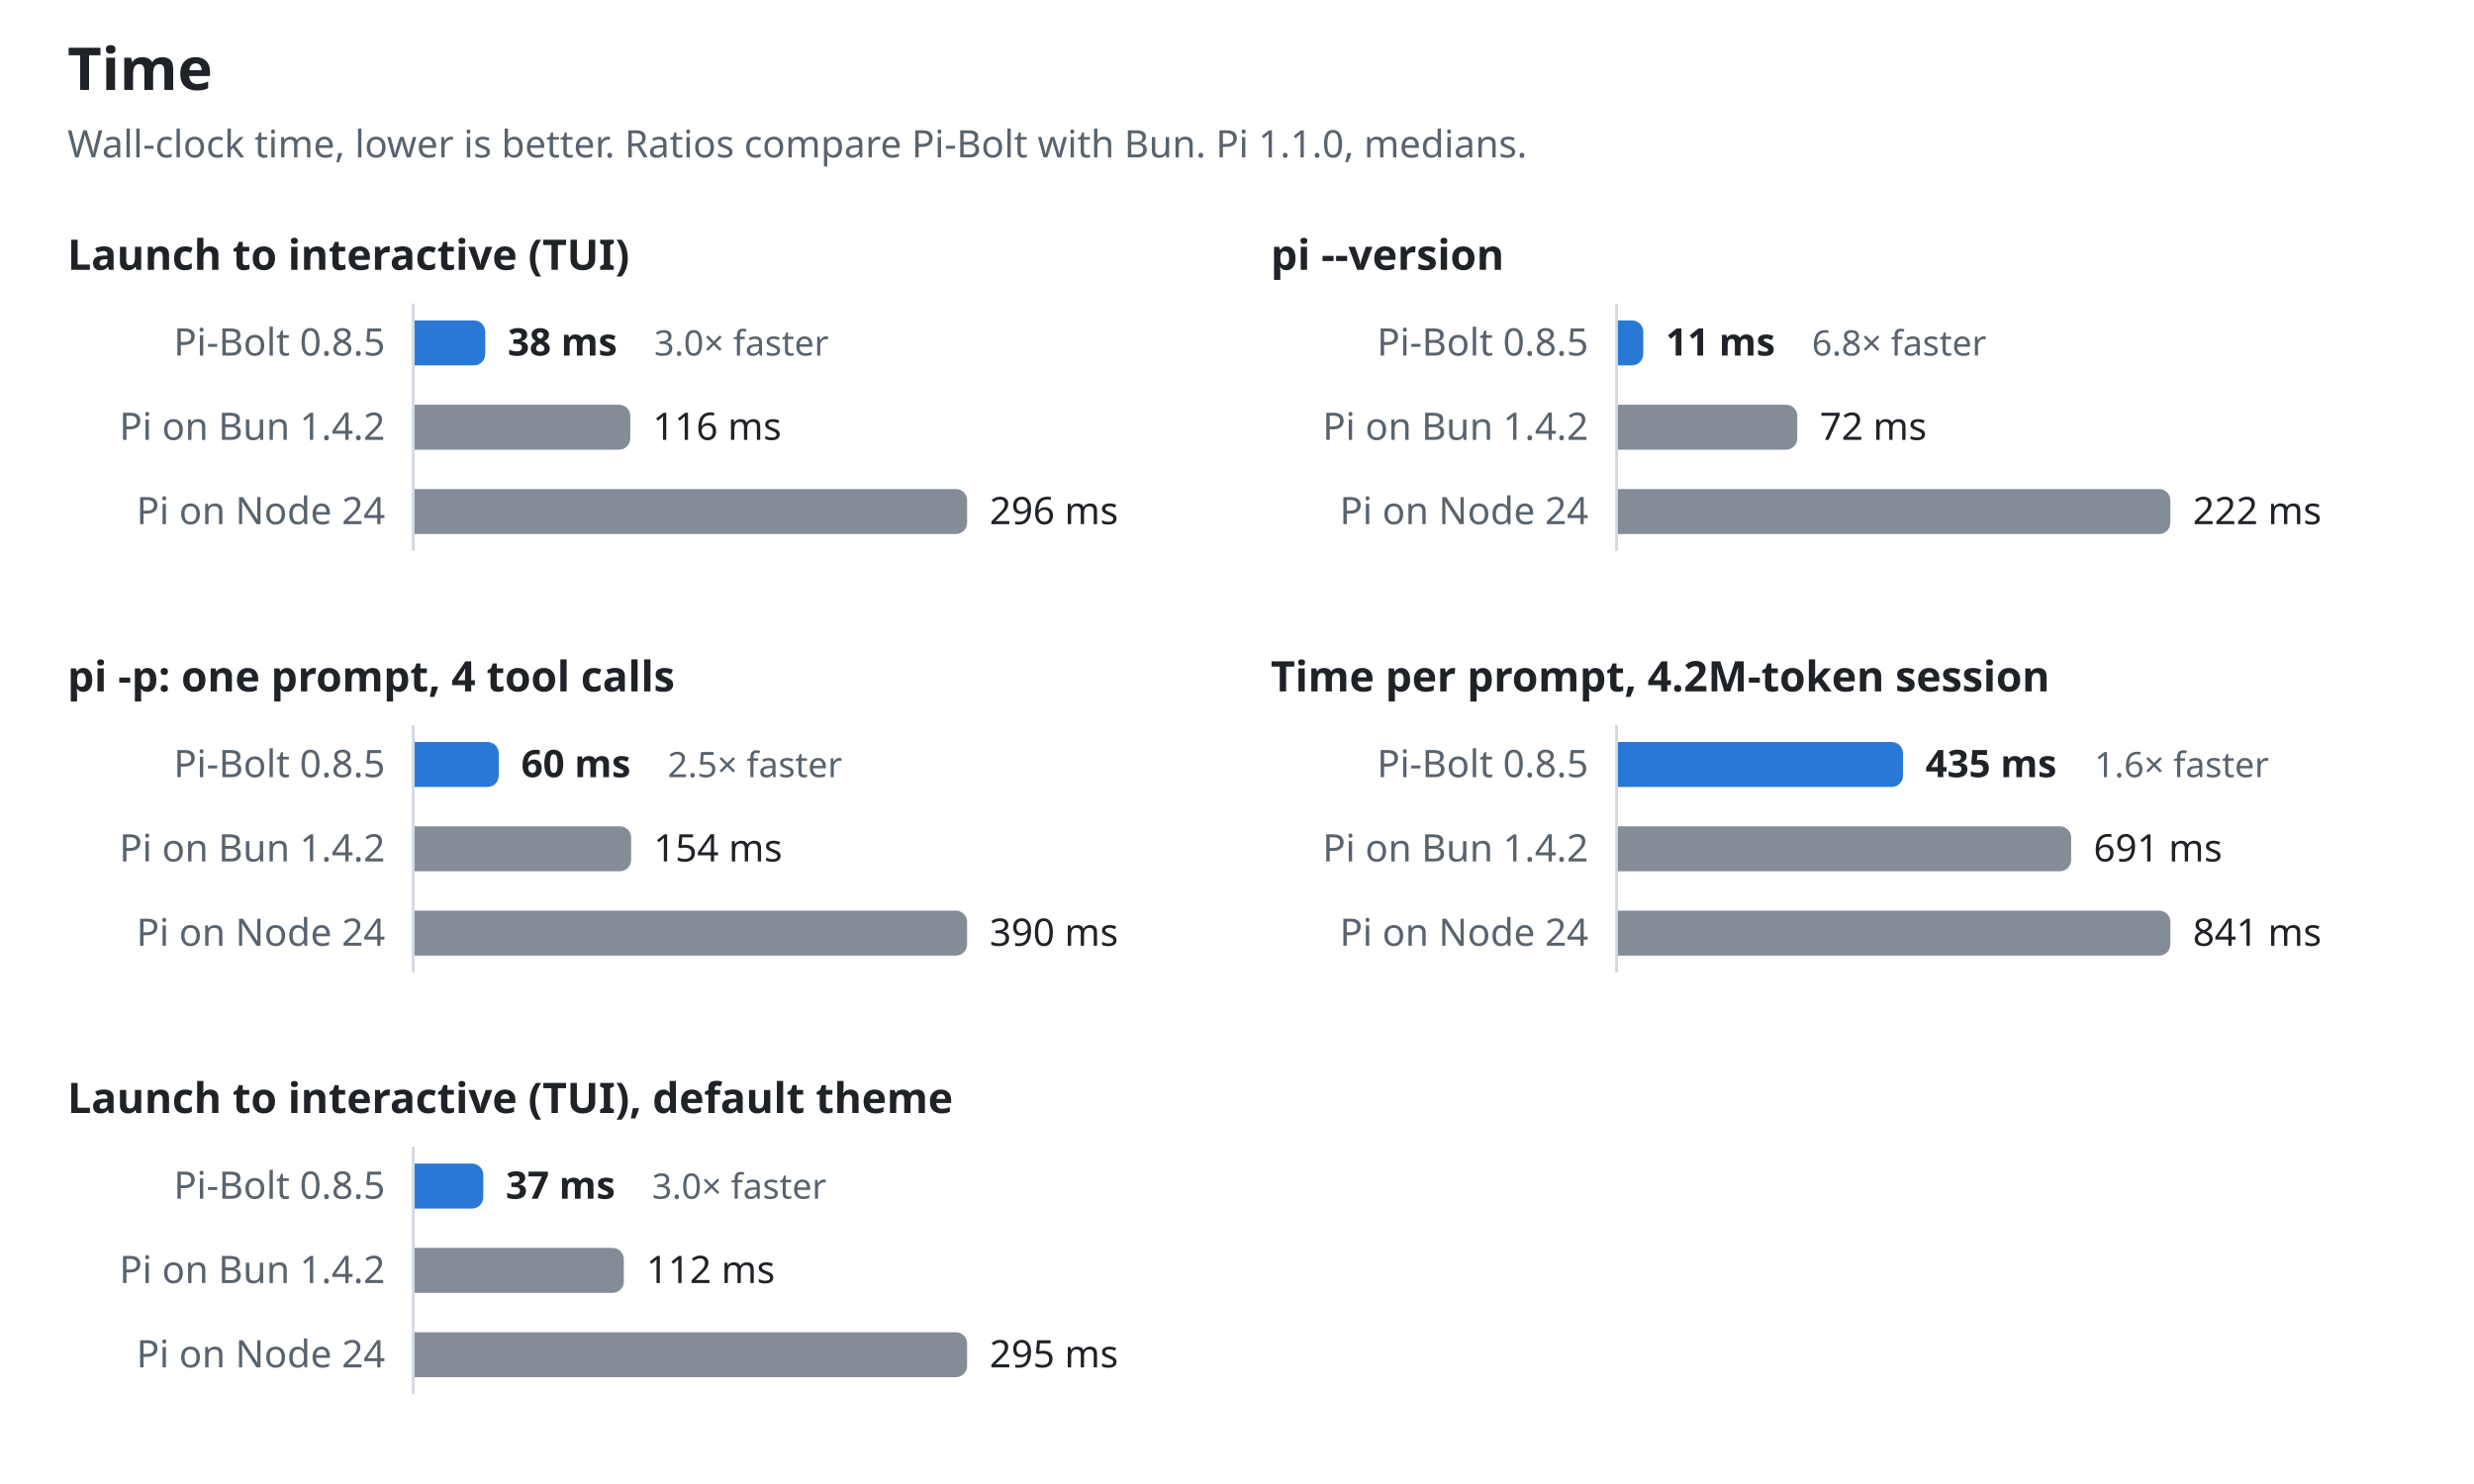
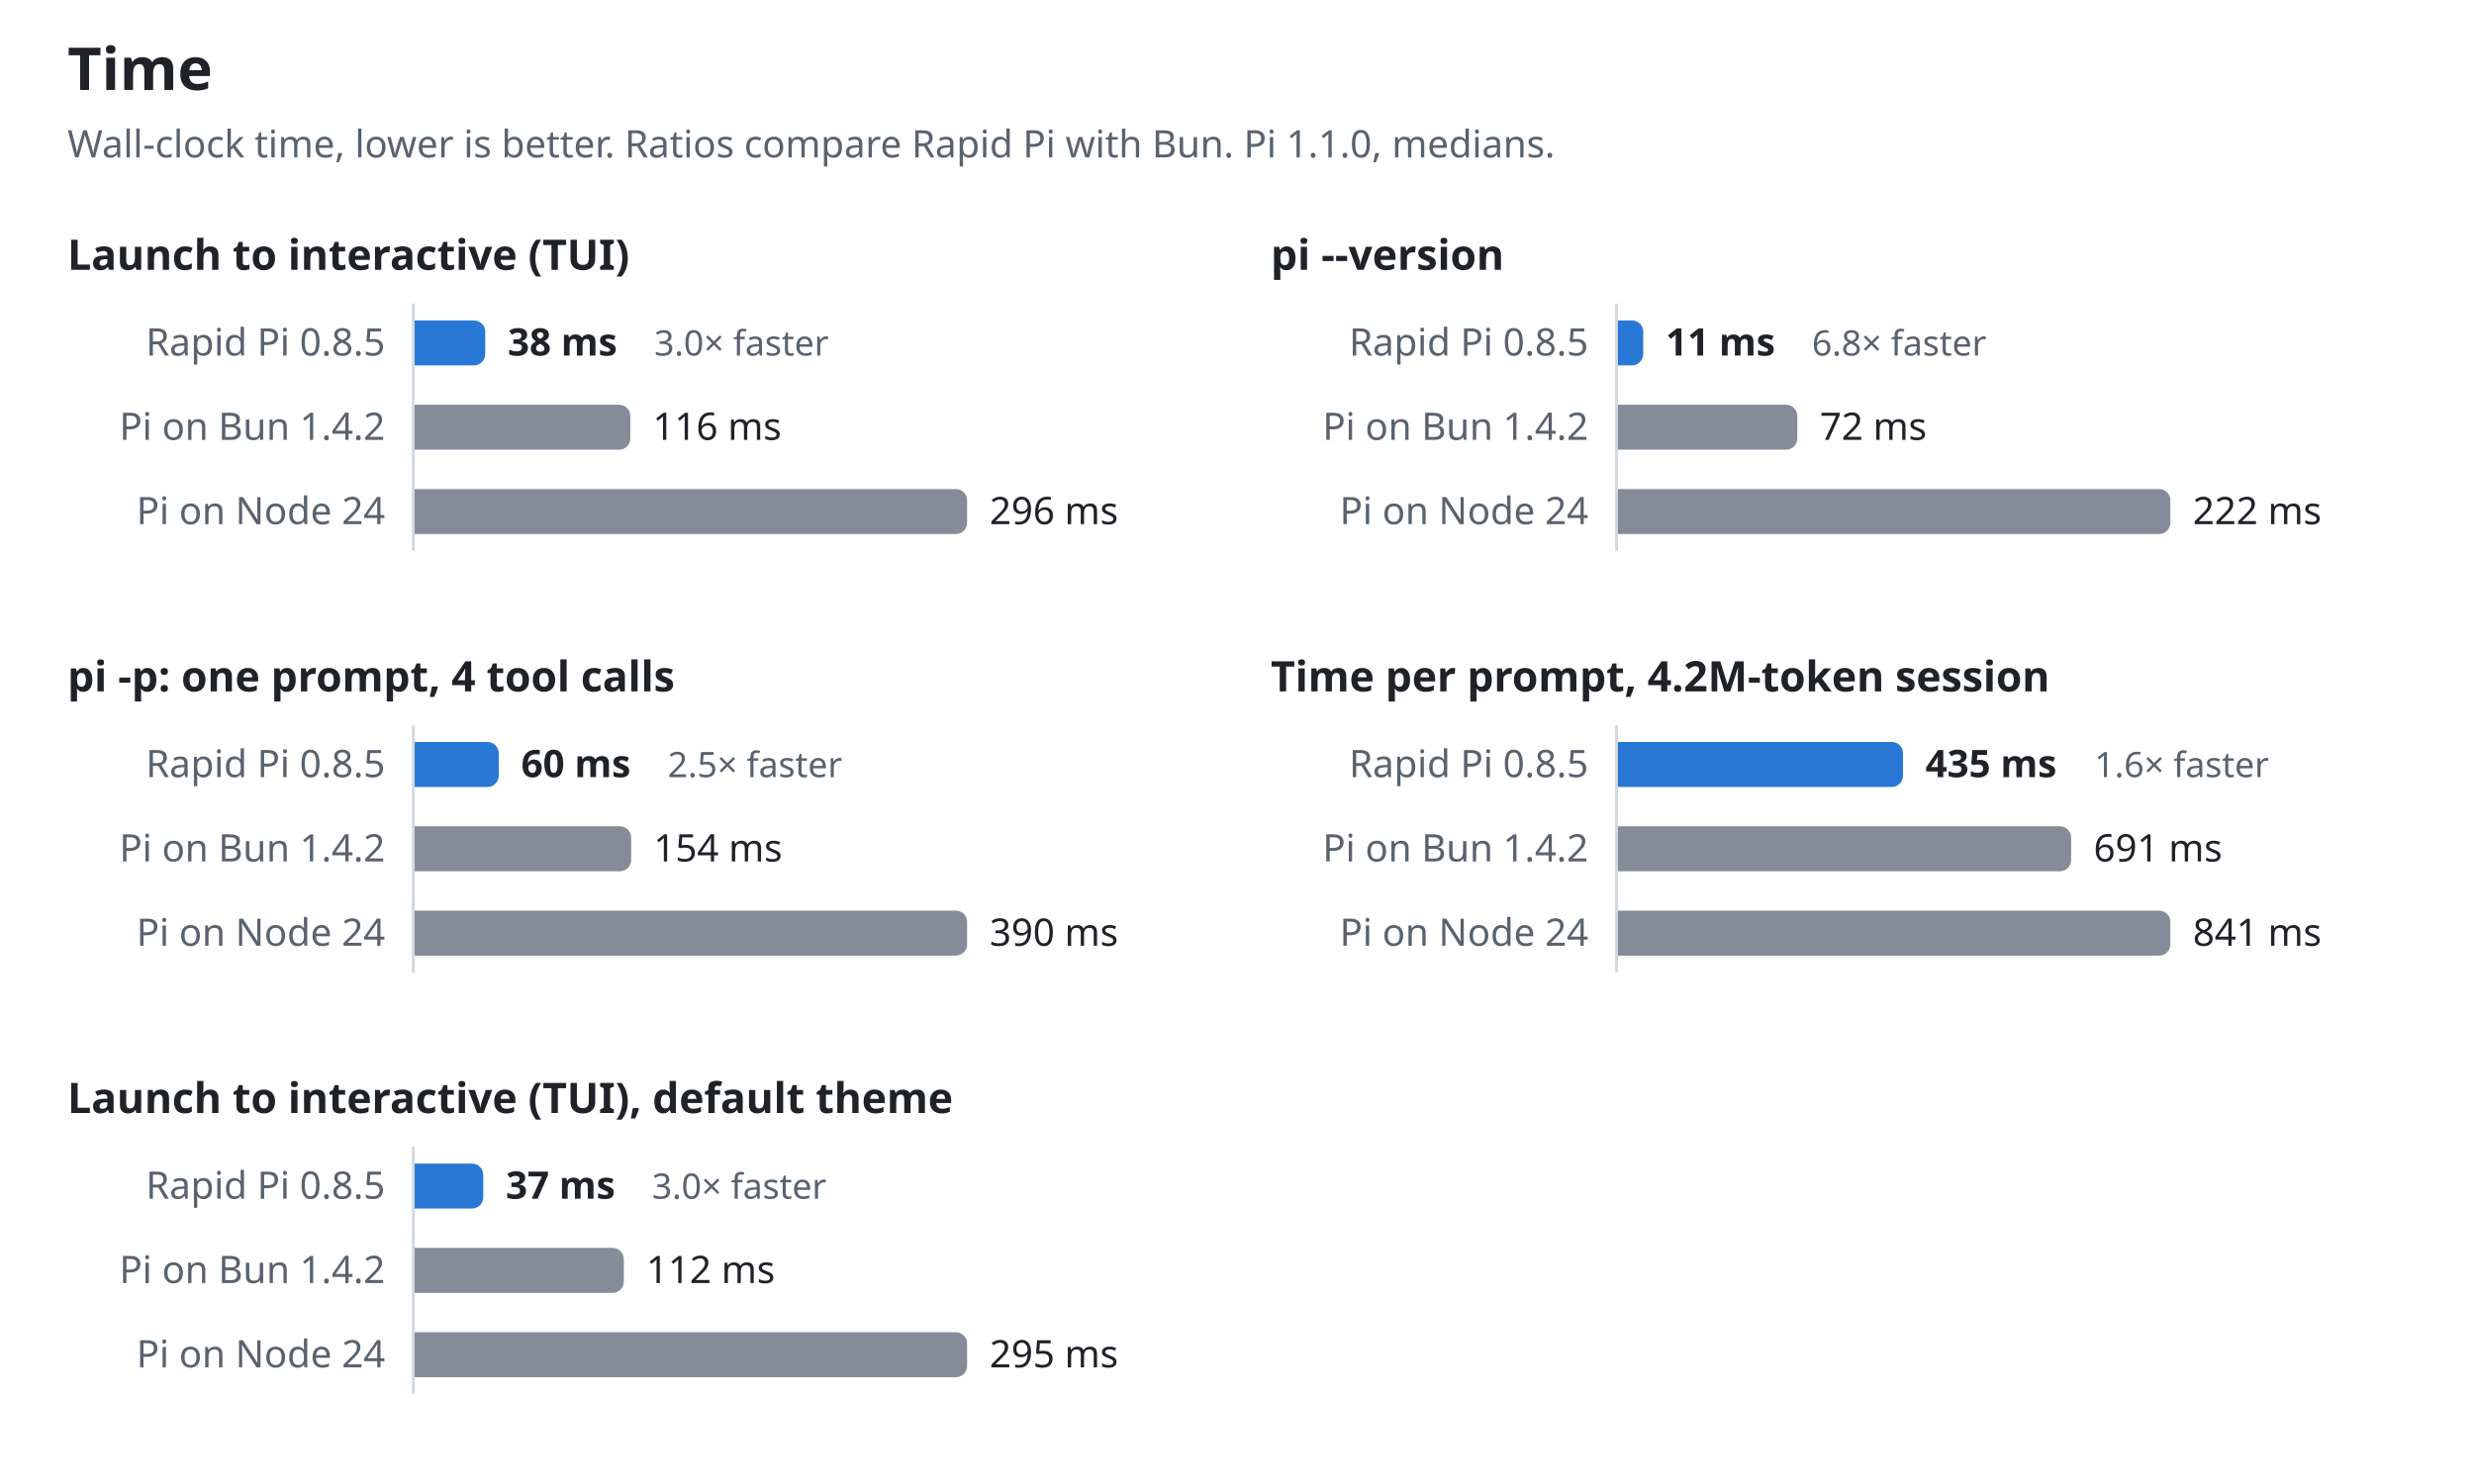
- <svg xmlns="http://www.w3.org/2000/svg" width="880" height="528" viewBox="0 0 880 528" role="img" aria-label="Time: Wall-clock time, lower is better. Ratios compare Pi-Bolt with Bun. Pi 1.1.0, medians.">
+ <svg xmlns="http://www.w3.org/2000/svg" width="880" height="528" viewBox="0 0 880 528" role="img" aria-label="Time: Wall-clock time, lower is better. Ratios compare Rapid Pi with Bun. Pi 1.1.0, medians.">
  <style>text{font-family:-apple-system, BlinkMacSystemFont, 'Segoe UI', 'Noto Sans', Helvetica, Arial, sans-serif}</style>
  <text x="24" y="32" font-size="21" font-weight="650" fill="#1f2328">Time</text>
-   <text x="24" y="56" font-size="13.5" fill="#59636e">Wall-clock time, lower is better. Ratios compare Pi-Bolt with Bun. Pi 1.1.0, medians.</text>
+   <text x="24" y="56" font-size="13.5" fill="#59636e">Wall-clock time, lower is better. Ratios compare Rapid Pi with Bun. Pi 1.1.0, medians.</text>
  <text x="24" y="96" font-size="15" font-weight="600" fill="#1f2328">Launch to interactive (TUI)</text>
-   <text x="137" y="126.5" font-size="13.5" text-anchor="end" fill="#59636e">Pi-Bolt 0.8.5</text>
+   <text x="137" y="126.5" font-size="13.5" text-anchor="end" fill="#59636e">Rapid Pi 0.8.5</text>
  <path d="M147,114 h21.6 a4,4 0 0 1 4,4 v8 a4,4 0 0 1 -4,4 h-21.6 z" fill="#2a78d6" />
  <text x="180.6" y="126.5" font-size="13.5" font-weight="650" fill="#1f2328">38 ms</text>
  <text x="232.7" y="126.5" font-size="12.5" fill="#59636e">3.0× faster</text>
  <text x="137" y="156.5" font-size="13.5" text-anchor="end" fill="#59636e">Pi on Bun 1.4.2</text>
  <path d="M147,144 h73.2 a4,4 0 0 1 4,4 v8 a4,4 0 0 1 -4,4 h-73.2 z" fill="#848d97" />
  <text x="232.2" y="156.5" font-size="13.5" font-weight="400" fill="#1f2328">116 ms</text>
  <text x="137" y="186.5" font-size="13.5" text-anchor="end" fill="#59636e">Pi on Node 24</text>
  <path d="M147,174 h193.0 a4,4 0 0 1 4,4 v8 a4,4 0 0 1 -4,4 h-193.0 z" fill="#848d97" />
  <text x="352.0" y="186.5" font-size="13.5" font-weight="400" fill="#1f2328">296 ms</text>
  <line x1="147" y1="108" x2="147" y2="196" stroke="#d1d9e0" />
  <text x="452" y="96" font-size="15" font-weight="600" fill="#1f2328">pi --version</text>
-   <text x="565" y="126.5" font-size="13.5" text-anchor="end" fill="#59636e">Pi-Bolt 0.8.5</text>
+   <text x="565" y="126.5" font-size="13.5" text-anchor="end" fill="#59636e">Rapid Pi 0.8.5</text>
  <path d="M575,114 h5.5 a4,4 0 0 1 4,4 v8 a4,4 0 0 1 -4,4 h-5.5 z" fill="#2a78d6" />
  <text x="592.5" y="126.5" font-size="13.5" font-weight="650" fill="#1f2328">11 ms</text>
  <text x="644.5" y="126.5" font-size="12.5" fill="#59636e">6.8× faster</text>
  <text x="565" y="156.5" font-size="13.5" text-anchor="end" fill="#59636e">Pi on Bun 1.4.2</text>
  <path d="M575,144 h60.3 a4,4 0 0 1 4,4 v8 a4,4 0 0 1 -4,4 h-60.3 z" fill="#848d97" />
  <text x="647.3" y="156.5" font-size="13.5" font-weight="400" fill="#1f2328">72 ms</text>
  <text x="565" y="186.5" font-size="13.5" text-anchor="end" fill="#59636e">Pi on Node 24</text>
  <path d="M575,174 h193.0 a4,4 0 0 1 4,4 v8 a4,4 0 0 1 -4,4 h-193.0 z" fill="#848d97" />
  <text x="780.0" y="186.5" font-size="13.5" font-weight="400" fill="#1f2328">222 ms</text>
  <line x1="575" y1="108" x2="575" y2="196" stroke="#d1d9e0" />
  <text x="24" y="246" font-size="15" font-weight="600" fill="#1f2328">pi -p: one prompt, 4 tool calls</text>
-   <text x="137" y="276.5" font-size="13.5" text-anchor="end" fill="#59636e">Pi-Bolt 0.8.5</text>
+   <text x="137" y="276.5" font-size="13.5" text-anchor="end" fill="#59636e">Rapid Pi 0.8.5</text>
  <path d="M147,264 h26.4 a4,4 0 0 1 4,4 v8 a4,4 0 0 1 -4,4 h-26.4 z" fill="#2a78d6" />
  <text x="185.4" y="276.5" font-size="13.5" font-weight="650" fill="#1f2328">60 ms</text>
  <text x="237.5" y="276.5" font-size="12.5" fill="#59636e">2.5× faster</text>
  <text x="137" y="306.5" font-size="13.5" text-anchor="end" fill="#59636e">Pi on Bun 1.4.2</text>
  <path d="M147,294 h73.5 a4,4 0 0 1 4,4 v8 a4,4 0 0 1 -4,4 h-73.5 z" fill="#848d97" />
  <text x="232.5" y="306.5" font-size="13.5" font-weight="400" fill="#1f2328">154 ms</text>
  <text x="137" y="336.5" font-size="13.5" text-anchor="end" fill="#59636e">Pi on Node 24</text>
  <path d="M147,324 h193.0 a4,4 0 0 1 4,4 v8 a4,4 0 0 1 -4,4 h-193.0 z" fill="#848d97" />
  <text x="352.0" y="336.5" font-size="13.5" font-weight="400" fill="#1f2328">390 ms</text>
  <line x1="147" y1="258" x2="147" y2="346" stroke="#d1d9e0" />
  <text x="452" y="246" font-size="15" font-weight="600" fill="#1f2328">Time per prompt, 4.2M-token session</text>
-   <text x="565" y="276.5" font-size="13.5" text-anchor="end" fill="#59636e">Pi-Bolt 0.8.5</text>
+   <text x="565" y="276.5" font-size="13.5" text-anchor="end" fill="#59636e">Rapid Pi 0.8.5</text>
  <path d="M575,264 h97.9 a4,4 0 0 1 4,4 v8 a4,4 0 0 1 -4,4 h-97.9 z" fill="#2a78d6" />
  <text x="684.9" y="276.5" font-size="13.5" font-weight="650" fill="#1f2328">435 ms</text>
  <text x="745.0" y="276.5" font-size="12.5" fill="#59636e">1.6× faster</text>
  <text x="565" y="306.5" font-size="13.5" text-anchor="end" fill="#59636e">Pi on Bun 1.4.2</text>
  <path d="M575,294 h157.7 a4,4 0 0 1 4,4 v8 a4,4 0 0 1 -4,4 h-157.7 z" fill="#848d97" />
  <text x="744.7" y="306.5" font-size="13.5" font-weight="400" fill="#1f2328">691 ms</text>
  <text x="565" y="336.5" font-size="13.5" text-anchor="end" fill="#59636e">Pi on Node 24</text>
  <path d="M575,324 h193.0 a4,4 0 0 1 4,4 v8 a4,4 0 0 1 -4,4 h-193.0 z" fill="#848d97" />
  <text x="780.0" y="336.5" font-size="13.5" font-weight="400" fill="#1f2328">841 ms</text>
  <line x1="575" y1="258" x2="575" y2="346" stroke="#d1d9e0" />
  <text x="24" y="396" font-size="15" font-weight="600" fill="#1f2328">Launch to interactive (TUI), default theme</text>
-   <text x="137" y="426.5" font-size="13.5" text-anchor="end" fill="#59636e">Pi-Bolt 0.8.5</text>
+   <text x="137" y="426.5" font-size="13.5" text-anchor="end" fill="#59636e">Rapid Pi 0.8.5</text>
  <path d="M147,414 h20.9 a4,4 0 0 1 4,4 v8 a4,4 0 0 1 -4,4 h-20.9 z" fill="#2a78d6" />
  <text x="179.9" y="426.5" font-size="13.5" font-weight="650" fill="#1f2328">37 ms</text>
  <text x="231.9" y="426.5" font-size="12.5" fill="#59636e">3.0× faster</text>
  <text x="137" y="456.5" font-size="13.5" text-anchor="end" fill="#59636e">Pi on Bun 1.4.2</text>
  <path d="M147,444 h70.9 a4,4 0 0 1 4,4 v8 a4,4 0 0 1 -4,4 h-70.9 z" fill="#848d97" />
  <text x="229.9" y="456.5" font-size="13.5" font-weight="400" fill="#1f2328">112 ms</text>
  <text x="137" y="486.5" font-size="13.5" text-anchor="end" fill="#59636e">Pi on Node 24</text>
  <path d="M147,474 h193.0 a4,4 0 0 1 4,4 v8 a4,4 0 0 1 -4,4 h-193.0 z" fill="#848d97" />
  <text x="352.0" y="486.5" font-size="13.5" font-weight="400" fill="#1f2328">295 ms</text>
  <line x1="147" y1="408" x2="147" y2="496" stroke="#d1d9e0" />
</svg>
